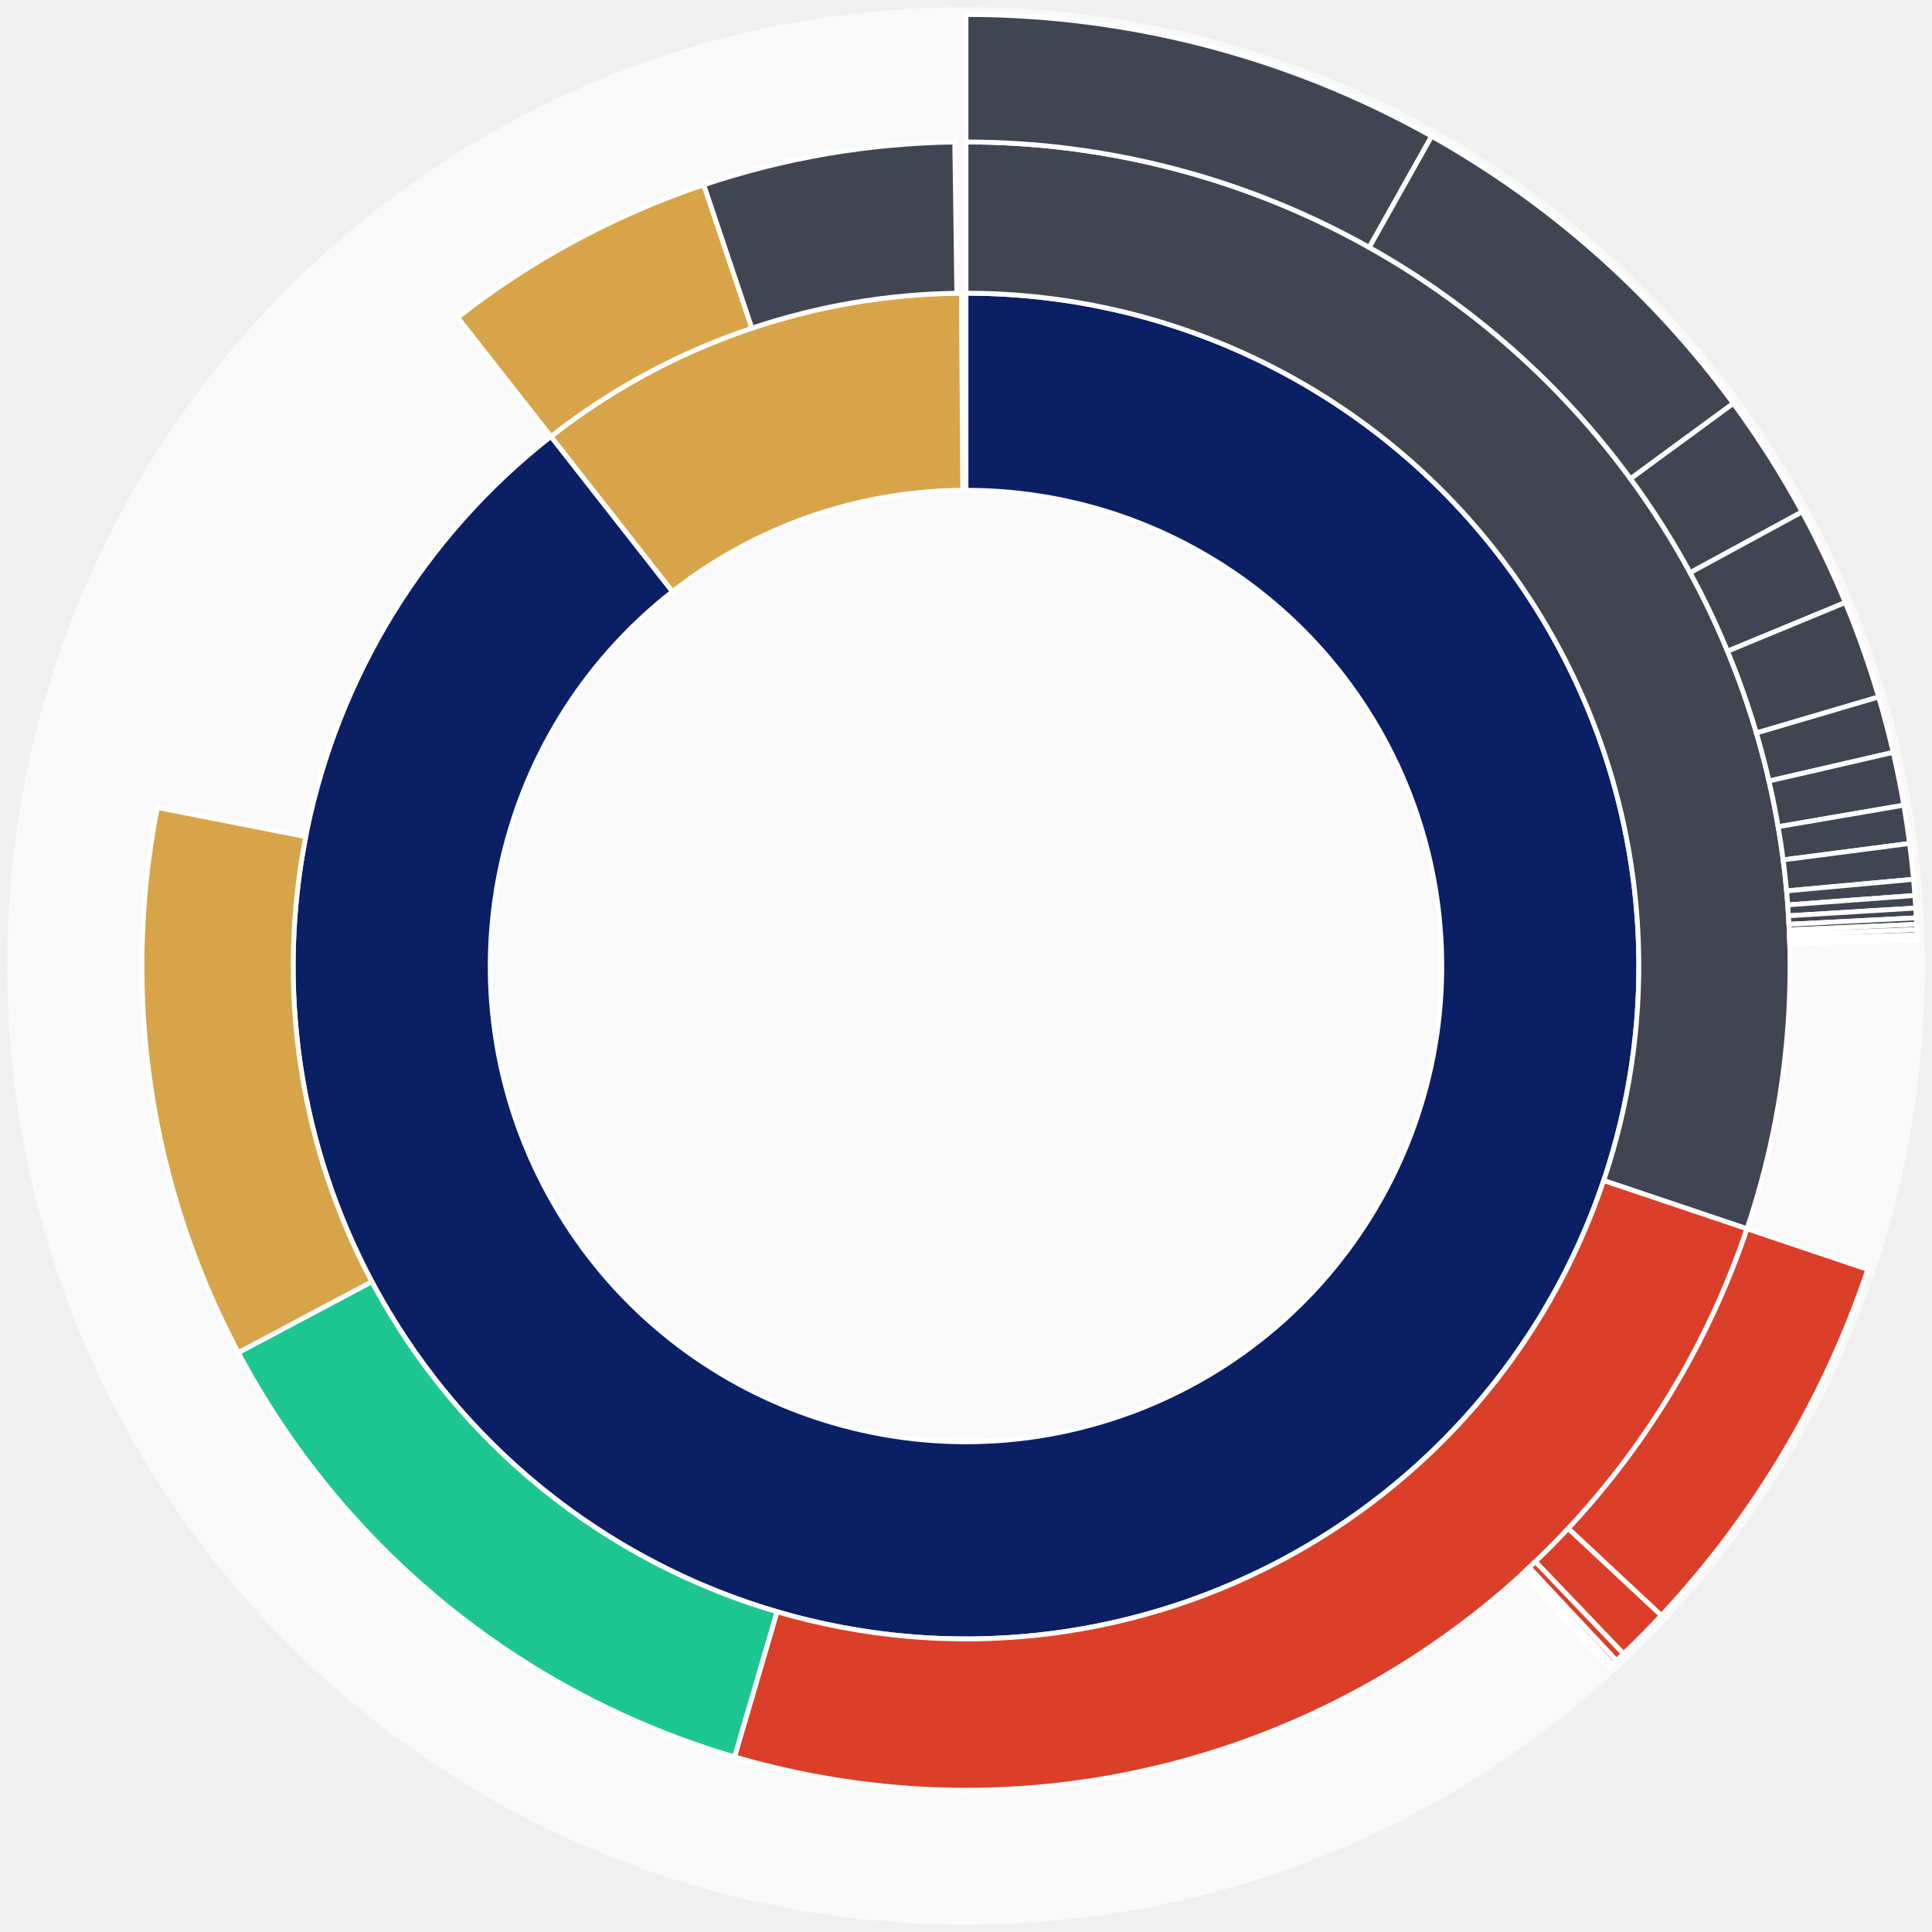
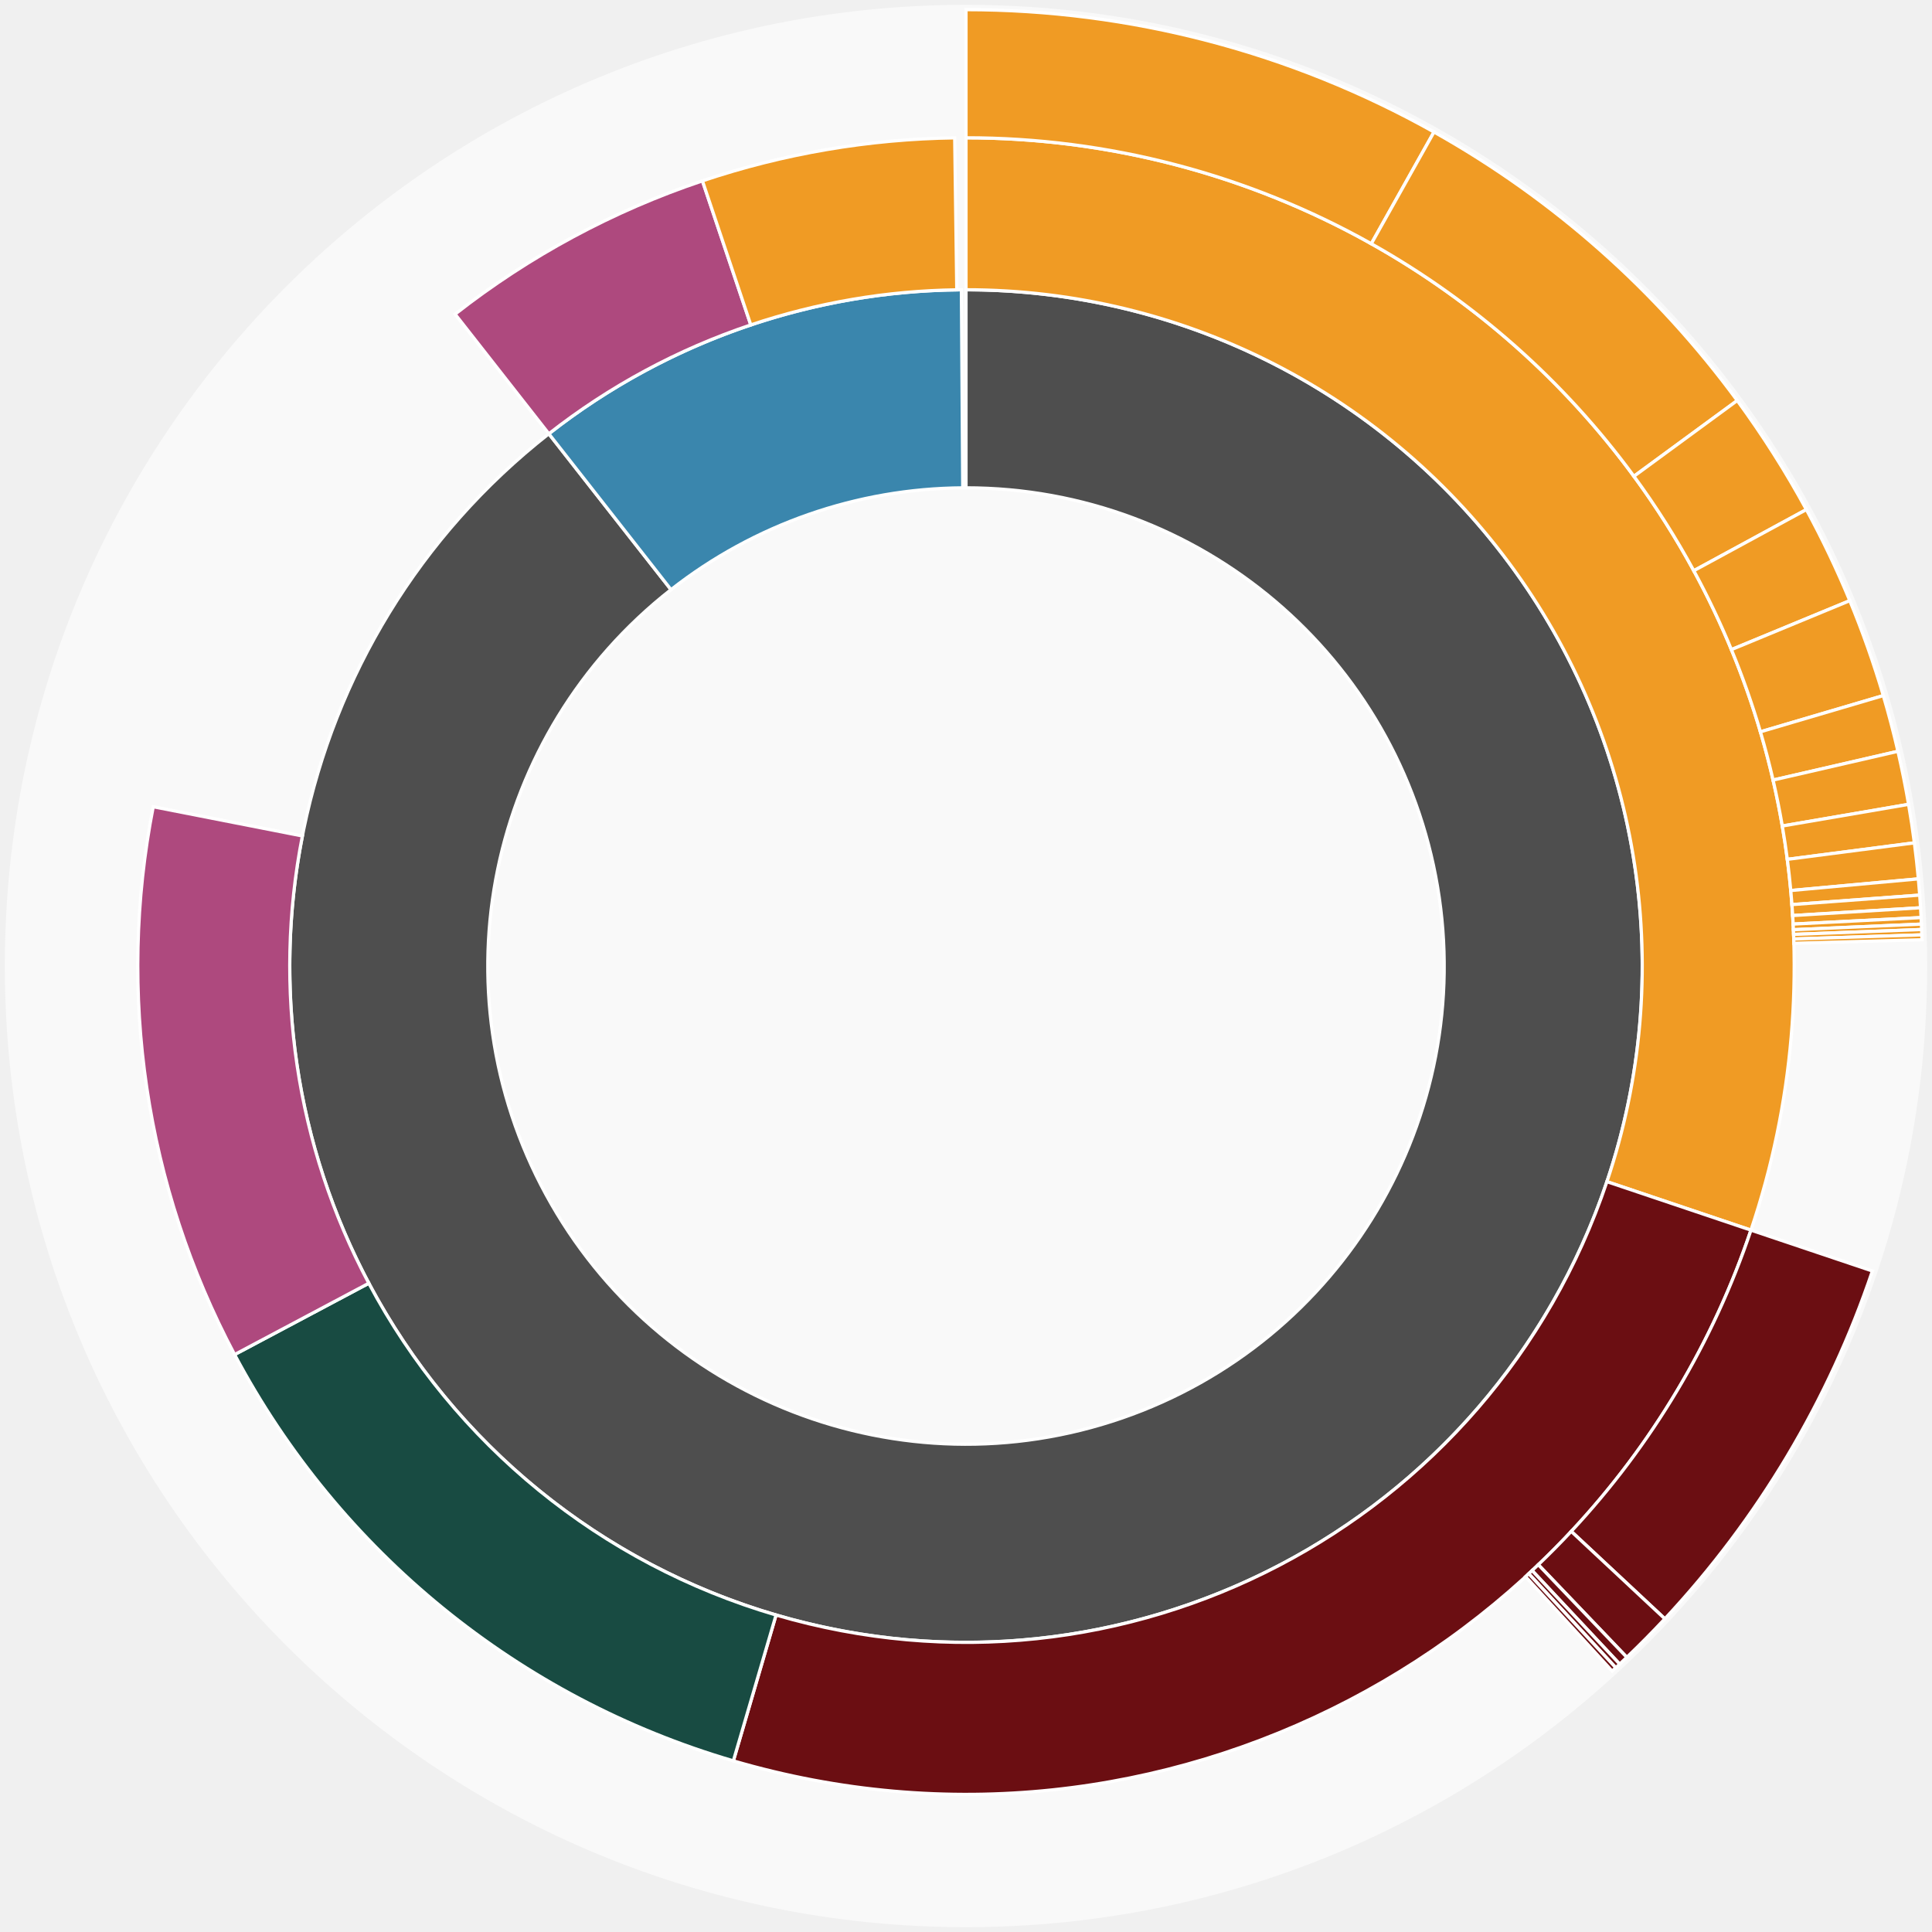
- <svg xmlns="http://www.w3.org/2000/svg" width="400" height="400" id="block-7907884">
-   <g id="burst-container" transform="translate(200,200)">
-     <circle r="197" style="fill: #f9f9f9; stroke: #f9f9f9; stroke-width: 3; opacity: 1;" id="circle-base" />
-     <path display="none" d="M6.031385485800715e-15,-98.5A98.5,98.5,0,1,1,-6.031385485800715e-15,98.5A98.5,98.5,0,1,1,6.031385485800715e-15,-98.5Z" fill-rule="evenodd" id="p-type-root" style="stroke: #fff; opacity: 1;" />
-     <path d="M8.529667153919608e-15,-139.3A139.3,139.3,0,1,1,-85.933,-109.636L-60.764,-77.524A98.5,98.5,0,1,0,6.031385485800715e-15,-98.5Z" fill-rule="evenodd" style="fill: #0B1F65; stroke: #fff; opacity: 1;" id="p-type-data" />
-     <path d="M-85.933,-109.636A139.3,139.3,0,0,1,-0.95,-139.297L-0.672,-98.498A98.5,98.5,0,0,0,-60.764,-77.524Z" fill-rule="evenodd" style="fill: #D7A449; stroke: #fff; opacity: 1;" id="p-type-value" />
-     <path d="M1.0446666101440332e-14,-170.607A170.607,170.607,0,0,1,161.698,54.41L132.026,44.425A139.3,139.3,0,0,0,8.529667153919608e-15,-139.3Z" fill-rule="evenodd" style="fill: #414552; stroke: #fff; opacity: 1;" id="p-type-ether" />
-     <path d="M161.698,54.41A170.607,170.607,0,0,1,-47.922,163.738L-39.128,133.692A139.3,139.3,0,0,0,132.026,44.425Z" fill-rule="evenodd" style="fill: #DB3F29; stroke: #fff; opacity: 1;" id="p-type-functions" />
-     <path d="M-47.922,163.738A170.607,170.607,0,0,1,-150.666,80.041L-123.018,65.353A139.3,139.3,0,0,0,-39.128,133.692Z" fill-rule="evenodd" style="fill: #1DC690; stroke: #fff; opacity: 1;" id="p-type-logs" />
-     <path d="M-150.666,80.041A170.607,170.607,0,0,1,-167.423,-32.807L-136.7,-26.787A139.3,139.3,0,0,0,-123.018,65.353Z" fill-rule="evenodd" style="fill: #D7A449; stroke: #fff; opacity: 1;" id="p-type-tokenTransfers" />
-     <path d="M-105.246,-134.276A170.607,170.607,0,0,1,-54.293,-161.737L-44.33,-132.058A139.3,139.3,0,0,0,-85.933,-109.636Z" fill-rule="evenodd" style="fill: #D7A449; stroke: #fff; opacity: 1;" id="p-type-tokenTransfers" />
-     <path d="M-54.293,-161.737A170.607,170.607,0,0,1,-2.326,-170.591L-1.9,-139.287A139.3,139.3,0,0,0,-44.33,-132.058Z" fill-rule="evenodd" style="fill: #414552; stroke: #fff; opacity: 1;" id="p-type-ether" />
-     <path d="M1.206277097160143e-14,-197A197,197,0,0,1,96.407,-171.799L83.491,-148.782A170.607,170.607,0,0,0,1.0446666101440332e-14,-170.607Z" fill-rule="evenodd" style="fill: #414552; stroke: #fff; opacity: 1;" id="p-type-ether" />
-     <path d="M96.407,-171.799A197,197,0,0,1,158.872,-116.484L137.587,-100.878A170.607,170.607,0,0,0,83.491,-148.782Z" fill-rule="evenodd" style="fill: #414552; stroke: #fff; opacity: 1;" id="p-type-ether" />
-     <path d="M158.872,-116.484A197,197,0,0,1,173.115,-94.023L149.922,-81.427A170.607,170.607,0,0,0,137.587,-100.878Z" fill-rule="evenodd" style="fill: #414552; stroke: #fff; opacity: 1;" id="p-type-ether" />
-     <path d="M173.115,-94.023A197,197,0,0,1,182.059,-75.257L157.667,-65.175A170.607,170.607,0,0,0,149.922,-81.427Z" fill-rule="evenodd" style="fill: #414552; stroke: #fff; opacity: 1;" id="p-type-ether" />
-     <path d="M182.059,-75.257A197,197,0,0,1,188.96,-55.704L163.644,-48.242A170.607,170.607,0,0,0,157.667,-65.175Z" fill-rule="evenodd" style="fill: #414552; stroke: #fff; opacity: 1;" id="p-type-ether" />
-     <path d="M188.96,-55.704A197,197,0,0,1,191.971,-44.227L166.252,-38.302A170.607,170.607,0,0,0,163.644,-48.242Z" fill-rule="evenodd" style="fill: #414552; stroke: #fff; opacity: 1;" id="p-type-ether" />
-     <path d="M191.971,-44.227A197,197,0,0,1,194.165,-33.299L168.152,-28.838A170.607,170.607,0,0,0,166.252,-38.302Z" fill-rule="evenodd" style="fill: #414552; stroke: #fff; opacity: 1;" id="p-type-ether" />
-     <path d="M194.165,-33.299A197,197,0,0,1,195.36,-25.37L169.186,-21.971A170.607,170.607,0,0,0,168.152,-28.838Z" fill-rule="evenodd" style="fill: #414552; stroke: #fff; opacity: 1;" id="p-type-ether" />
-     <path d="M195.36,-25.37A197,197,0,0,1,196.18,-17.951L169.897,-15.546A170.607,170.607,0,0,0,169.186,-21.971Z" fill-rule="evenodd" style="fill: #414552; stroke: #fff; opacity: 1;" id="p-type-ether" />
-     <path d="M196.18,-17.951A197,197,0,0,1,196.458,-14.605L170.138,-12.648A170.607,170.607,0,0,0,169.897,-15.546Z" fill-rule="evenodd" style="fill: #414552; stroke: #fff; opacity: 1;" id="p-type-ether" />
-     <path d="M196.458,-14.605A197,197,0,0,1,196.634,-12.001L170.29,-10.393A170.607,170.607,0,0,0,170.138,-12.648Z" fill-rule="evenodd" style="fill: #414552; stroke: #fff; opacity: 1;" id="p-type-ether" />
-     <path d="M196.634,-12.001A197,197,0,0,1,196.747,-9.973L170.388,-8.637A170.607,170.607,0,0,0,170.29,-10.393Z" fill-rule="evenodd" style="fill: #414552; stroke: #fff; opacity: 1;" id="p-type-ether" />
-     <path d="M196.747,-9.973A197,197,0,0,1,196.811,-8.631L170.443,-7.475A170.607,170.607,0,0,0,170.388,-8.637Z" fill-rule="evenodd" style="fill: #414552; stroke: #fff; opacity: 1;" id="p-type-ether" />
-     <path d="M196.811,-8.631A197,197,0,0,1,196.857,-7.517L170.483,-6.51A170.607,170.607,0,0,0,170.443,-7.475Z" fill-rule="evenodd" style="fill: #414552; stroke: #fff; opacity: 1;" id="p-type-ether" />
-     <path d="M196.857,-7.517A197,197,0,0,1,196.895,-6.42L170.516,-5.56A170.607,170.607,0,0,0,170.483,-6.51Z" fill-rule="evenodd" style="fill: #414552; stroke: #fff; opacity: 1;" id="p-type-ether" />
-     <path d="M196.895,-6.42A197,197,0,0,1,196.926,-5.403L170.543,-4.679A170.607,170.607,0,0,0,170.516,-5.56Z" fill-rule="evenodd" style="fill: #414552; stroke: #fff; opacity: 1;" id="p-type-ether" />
-     <path d="M186.713,62.827A197,197,0,0,1,143.961,134.478L124.674,116.461A170.607,170.607,0,0,0,161.698,54.41Z" fill-rule="evenodd" style="fill: #DB3F29; stroke: #fff; opacity: 1;" id="p-type-functions" />
-     <path d="M143.961,134.478A197,197,0,0,1,136.125,142.404L117.888,123.326A170.607,170.607,0,0,0,124.674,116.461Z" fill-rule="evenodd" style="fill: #DB3F29; stroke: #fff; opacity: 1;" id="p-type-functions" />
-     <path d="M136.125,142.404A197,197,0,0,1,134.65,143.8L116.61,124.535A170.607,170.607,0,0,0,117.888,123.326Z" fill-rule="evenodd" style="fill: #DB3F29; stroke: #fff; opacity: 1;" id="p-type-functions" />
-     <path d="M134.65,143.8A197,197,0,0,1,133.846,144.548L115.914,125.183A170.607,170.607,0,0,0,116.61,124.535Z" fill-rule="evenodd" style="fill: #DB3F29; stroke: #fff; opacity: 1;" id="p-type-functions" />
-     <path d="M133.846,144.548A197,197,0,0,1,133.097,145.238L115.266,125.78A170.607,170.607,0,0,0,115.914,125.183Z" fill-rule="evenodd" style="fill: #DB3F29; stroke: #fff; opacity: 1;" id="p-type-functions" />
+ <svg xmlns="http://www.w3.org/2000/svg" width="600" height="600" id="block-7907884">
+   <g id="burst-container" transform="translate(300,300)">
+     <data type="text/json">{"number":7907884,"totalTransactions":209,"totalFunctions":173,"totalLogs":117,"totalTokenTransfers":117,"totalEther":464969909578643600000}</data>
+     <circle r="297" style="fill: #f9f9f9; stroke: #f9f9f9; stroke-width: 3; opacity: 1;" id="circle-base" />
+     <path display="none" d="M9.093002483669097e-15,-148.5A148.5,148.5,0,1,1,-9.093002483669097e-15,148.5A148.5,148.5,0,1,1,9.093002483669097e-15,-148.5Z" fill-rule="evenodd" id="p-type-root" style="stroke: #fff; opacity: 1;" />
+     <path d="M1.2859447435097075e-14,-210.011A210.011,210.011,0,1,1,-129.553,-165.289L-91.608,-116.877A148.5,148.5,0,1,0,9.093002483669097e-15,-148.5Z" fill-rule="evenodd" style="fill: #4E4E4E; stroke: #fff; opacity: 1;" id="p-type-data" />
+     <path d="M-129.553,-165.289A210.011,210.011,0,0,1,-1.432,-210.006L-1.013,-148.497A148.5,148.5,0,0,0,-91.608,-116.877Z" fill-rule="evenodd" style="fill: #3A86AD; stroke: #fff; opacity: 1;" id="p-type-value" />
+     <path d="M1.5749542295064867e-14,-257.21A257.21,257.21,0,0,1,243.779,82.029L199.044,66.976A210.011,210.011,0,0,0,1.2859447435097075e-14,-210.011Z" fill-rule="evenodd" style="fill: #F09B24; stroke: #fff; opacity: 1;" id="p-type-ether" />
+     <path d="M243.779,82.029A257.21,257.21,0,0,1,-72.248,246.854L-58.991,201.555A210.011,210.011,0,0,0,199.044,66.976Z" fill-rule="evenodd" style="fill: #6B0E12; stroke: #fff; opacity: 1;" id="p-type-functions" />
+     <path d="M-72.248,246.854A257.21,257.21,0,0,1,-227.146,120.67L-185.464,98.527A210.011,210.011,0,0,0,-58.991,201.555Z" fill-rule="evenodd" style="fill: #184B42; stroke: #fff; opacity: 1;" id="p-type-logs" />
+     <path d="M-227.146,120.67A257.21,257.21,0,0,1,-252.409,-49.46L-206.091,-40.384A210.011,210.011,0,0,0,-185.464,98.527Z" fill-rule="evenodd" style="fill: #AE497E; stroke: #fff; opacity: 1;" id="p-type-tokenTransfers" />
+     <path d="M-158.67,-202.437A257.21,257.21,0,0,1,-81.854,-243.838L-66.833,-199.093A210.011,210.011,0,0,0,-129.553,-165.289Z" fill-rule="evenodd" style="fill: #AE497E; stroke: #fff; opacity: 1;" id="p-type-tokenTransfers" />
+     <path d="M-81.854,-243.838A257.21,257.21,0,0,1,-3.507,-257.186L-2.864,-209.991A210.011,210.011,0,0,0,-66.833,-199.093Z" fill-rule="evenodd" style="fill: #F09B24; stroke: #fff; opacity: 1;" id="p-type-ether" />
+     <path d="M1.8186004967338195e-14,-297A297,297,0,0,1,145.344,-259.006L125.872,-224.306A257.21,257.21,0,0,0,1.5749542295064867e-14,-257.21Z" fill-rule="evenodd" style="fill: #F09B24; stroke: #fff; opacity: 1;" id="p-type-ether" />
+     <path d="M145.344,-259.006A297,297,0,0,1,239.518,-175.613L207.429,-152.086A257.21,257.21,0,0,0,125.872,-224.306Z" fill-rule="evenodd" style="fill: #F09B24; stroke: #fff; opacity: 1;" id="p-type-ether" />
+     <path d="M239.518,-175.613A297,297,0,0,1,260.99,-141.751L226.024,-122.76A257.21,257.21,0,0,0,207.429,-152.086Z" fill-rule="evenodd" style="fill: #F09B24; stroke: #fff; opacity: 1;" id="p-type-ether" />
+     <path d="M260.99,-141.751A297,297,0,0,1,274.474,-113.459L237.702,-98.258A257.21,257.21,0,0,0,226.024,-122.76Z" fill-rule="evenodd" style="fill: #F09B24; stroke: #fff; opacity: 1;" id="p-type-ether" />
+     <path d="M274.474,-113.459A297,297,0,0,1,284.879,-83.981L246.713,-72.73A257.21,257.21,0,0,0,237.702,-98.258Z" fill-rule="evenodd" style="fill: #F09B24; stroke: #fff; opacity: 1;" id="p-type-ether" />
+     <path d="M284.879,-83.981A297,297,0,0,1,289.419,-66.678L250.644,-57.744A257.21,257.21,0,0,0,246.713,-72.73Z" fill-rule="evenodd" style="fill: #F09B24; stroke: #fff; opacity: 1;" id="p-type-ether" />
+     <path d="M289.419,-66.678A297,297,0,0,1,292.726,-50.202L253.508,-43.477A257.21,257.21,0,0,0,250.644,-57.744Z" fill-rule="evenodd" style="fill: #F09B24; stroke: #fff; opacity: 1;" id="p-type-ether" />
+     <path d="M292.726,-50.202A297,297,0,0,1,294.527,-38.248L255.068,-33.124A257.21,257.21,0,0,0,253.508,-43.477Z" fill-rule="evenodd" style="fill: #F09B24; stroke: #fff; opacity: 1;" id="p-type-ether" />
+     <path d="M294.527,-38.248A297,297,0,0,1,295.764,-27.064L256.139,-23.438A257.21,257.21,0,0,0,255.068,-33.124Z" fill-rule="evenodd" style="fill: #F09B24; stroke: #fff; opacity: 1;" id="p-type-ether" />
+     <path d="M295.764,-27.064A297,297,0,0,1,296.183,-22.019L256.502,-19.069A257.21,257.21,0,0,0,256.139,-23.438Z" fill-rule="evenodd" style="fill: #F09B24; stroke: #fff; opacity: 1;" id="p-type-ether" />
+     <path d="M296.183,-22.019A297,297,0,0,1,296.448,-18.092L256.732,-15.668A257.21,257.21,0,0,0,256.502,-19.069Z" fill-rule="evenodd" style="fill: #F09B24; stroke: #fff; opacity: 1;" id="p-type-ether" />
+     <path d="M296.448,-18.092A297,297,0,0,1,296.619,-15.035L256.88,-13.021A257.21,257.21,0,0,0,256.732,-15.668Z" fill-rule="evenodd" style="fill: #F09B24; stroke: #fff; opacity: 1;" id="p-type-ether" />
+     <path d="M296.619,-15.035A297,297,0,0,1,296.715,-13.013L256.963,-11.269A257.21,257.21,0,0,0,256.88,-13.021Z" fill-rule="evenodd" style="fill: #F09B24; stroke: #fff; opacity: 1;" id="p-type-ether" />
+     <path d="M296.715,-13.013A297,297,0,0,1,296.784,-11.333L257.022,-9.815A257.21,257.21,0,0,0,256.963,-11.269Z" fill-rule="evenodd" style="fill: #F09B24; stroke: #fff; opacity: 1;" id="p-type-ether" />
+     <path d="M296.784,-11.333A297,297,0,0,1,296.842,-9.679L257.073,-8.382A257.21,257.21,0,0,0,257.022,-9.815Z" fill-rule="evenodd" style="fill: #F09B24; stroke: #fff; opacity: 1;" id="p-type-ether" />
+     <path d="M296.842,-9.679A297,297,0,0,1,296.888,-8.145L257.113,-7.054A257.21,257.21,0,0,0,257.073,-8.382Z" fill-rule="evenodd" style="fill: #F09B24; stroke: #fff; opacity: 1;" id="p-type-ether" />
+     <path d="M281.491,94.719A297,297,0,0,1,217.037,202.741L187.96,175.579A257.21,257.21,0,0,0,243.779,82.029Z" fill-rule="evenodd" style="fill: #6B0E12; stroke: #fff; opacity: 1;" id="p-type-functions" />
+     <path d="M217.037,202.741A297,297,0,0,1,205.224,214.691L177.729,185.928A257.21,257.21,0,0,0,187.96,175.579Z" fill-rule="evenodd" style="fill: #6B0E12; stroke: #fff; opacity: 1;" id="p-type-functions" />
+     <path d="M205.224,214.691A297,297,0,0,1,203,216.795L175.803,187.75A257.21,257.21,0,0,0,177.729,185.928Z" fill-rule="evenodd" style="fill: #6B0E12; stroke: #fff; opacity: 1;" id="p-type-functions" />
+     <path d="M203,216.795A297,297,0,0,1,201.788,217.923L174.754,188.727A257.21,257.21,0,0,0,175.803,187.75Z" fill-rule="evenodd" style="fill: #6B0E12; stroke: #fff; opacity: 1;" id="p-type-functions" />
+     <path d="M201.788,217.923A297,297,0,0,1,200.66,218.963L173.776,189.627A257.21,257.21,0,0,0,174.754,188.727Z" fill-rule="evenodd" style="fill: #6B0E12; stroke: #fff; opacity: 1;" id="p-type-functions" />
  </g>
</svg>
